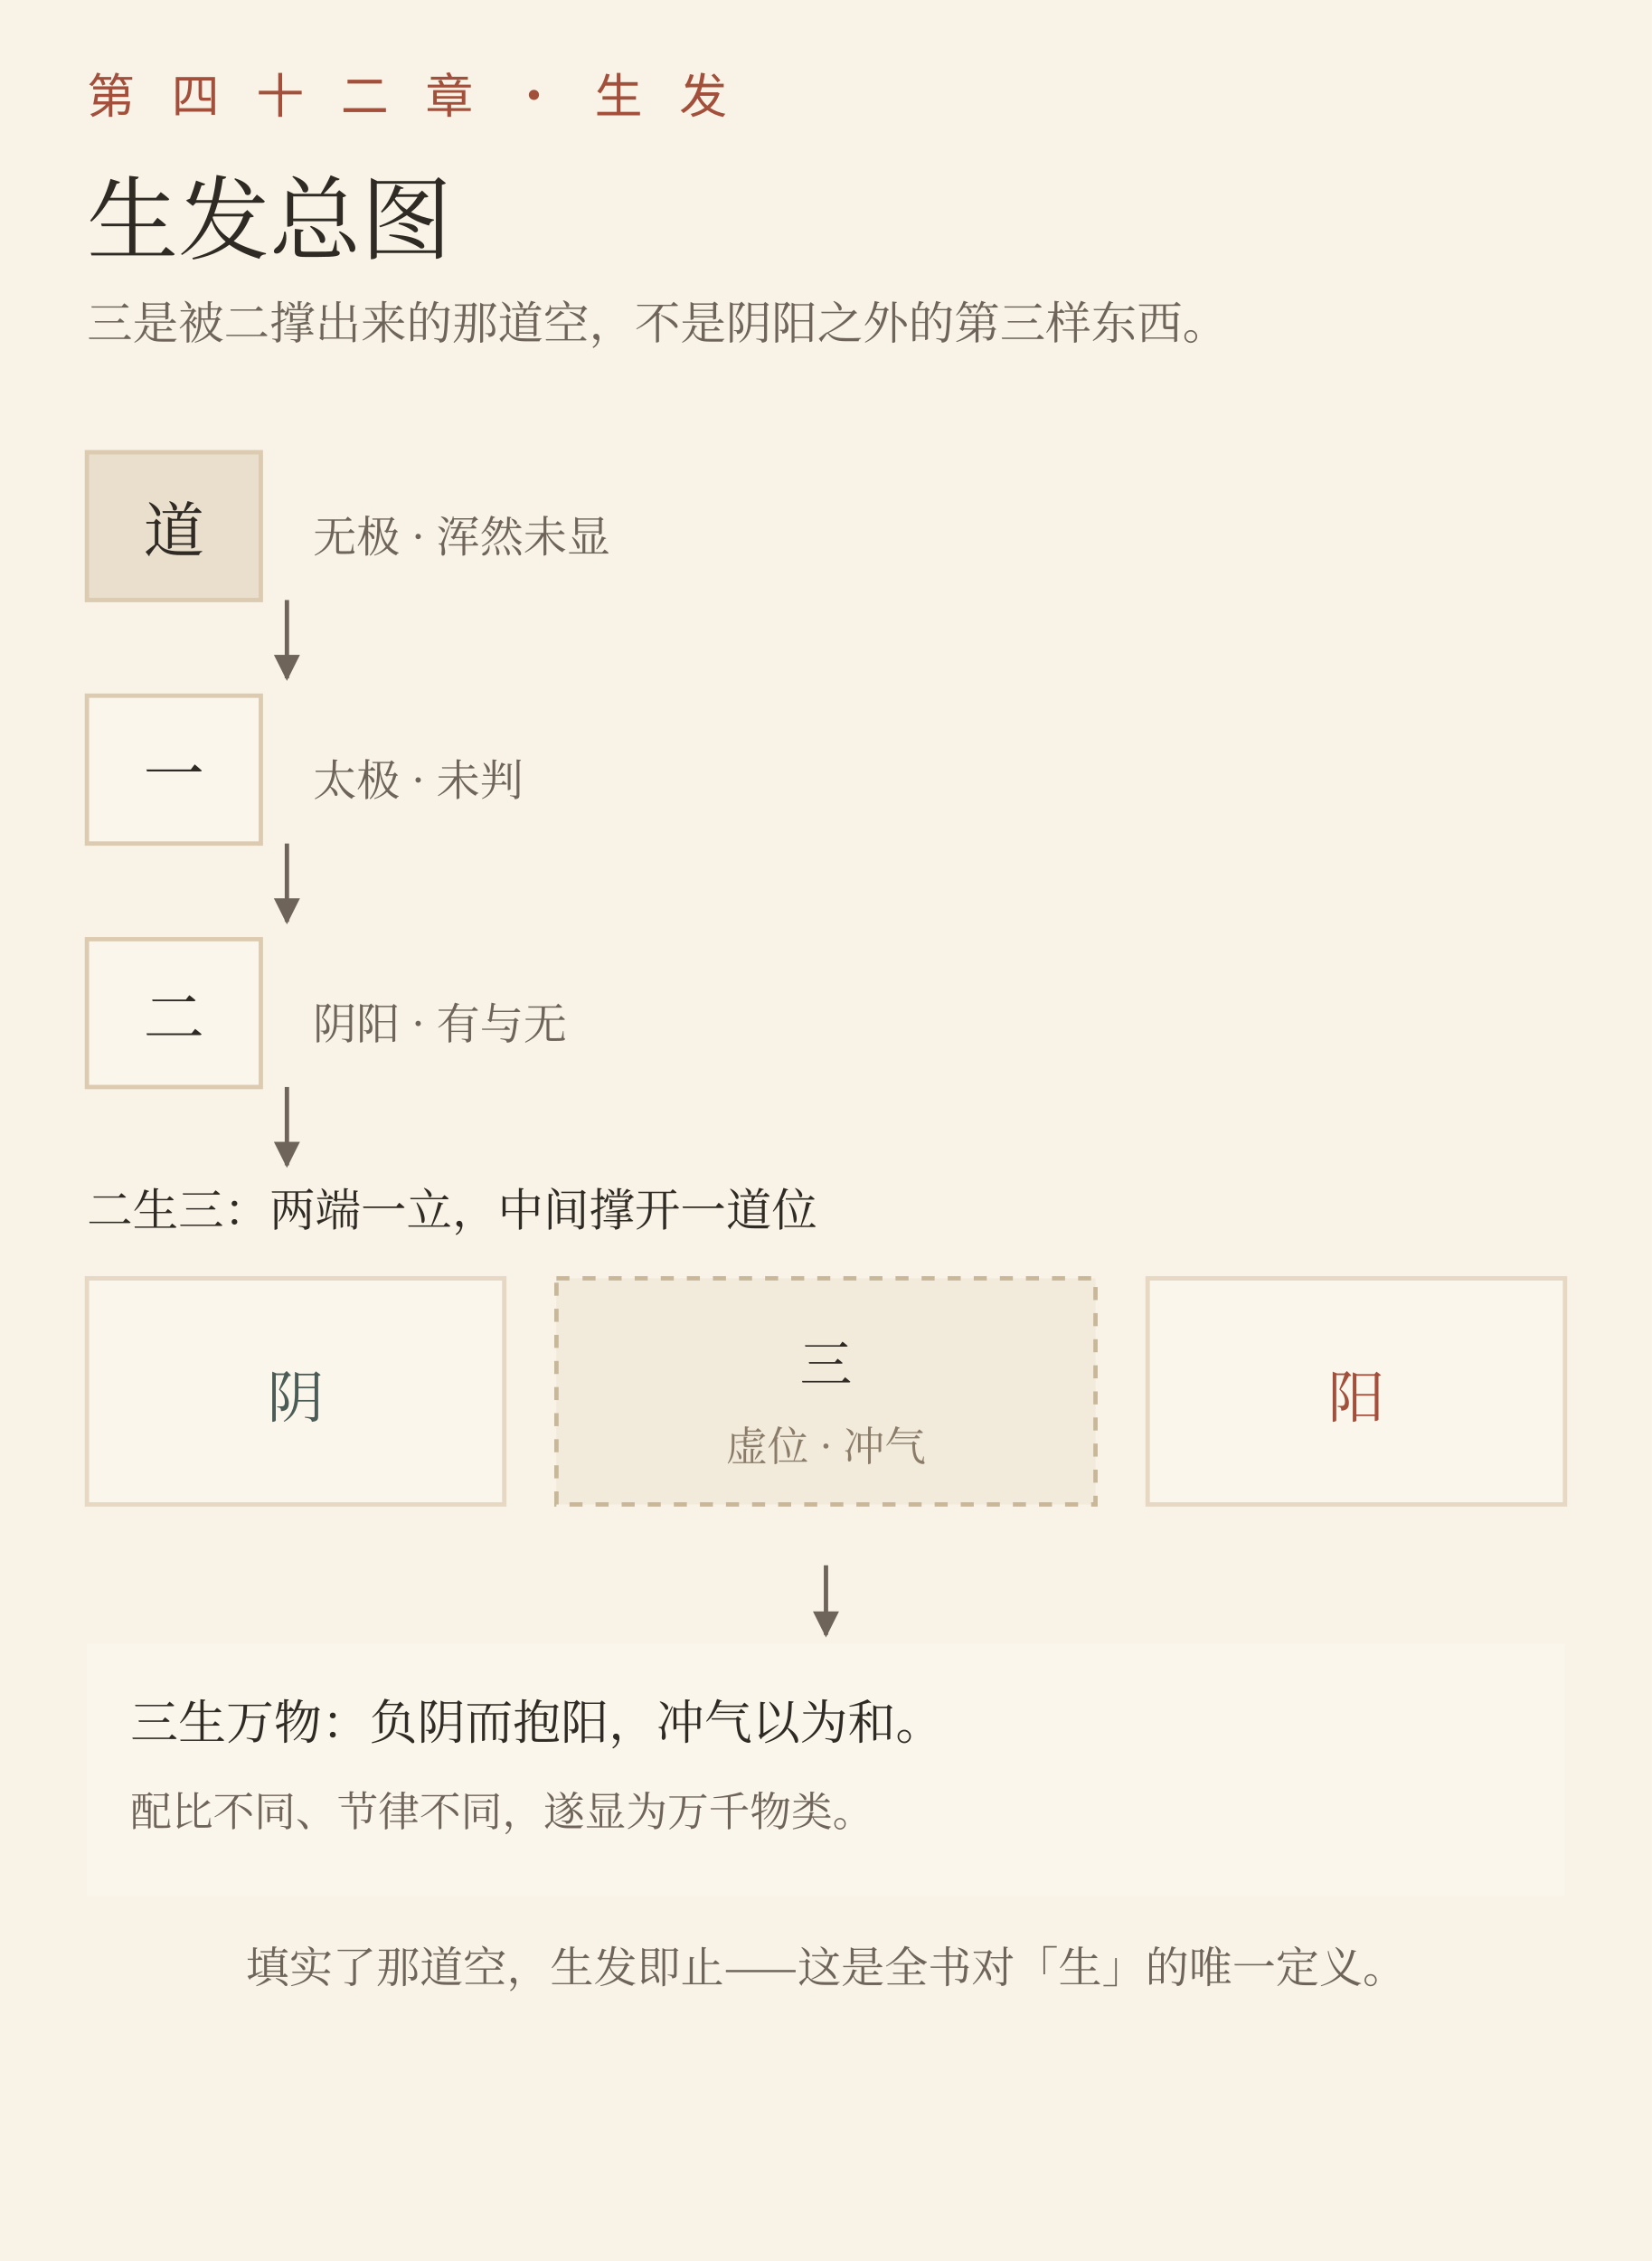
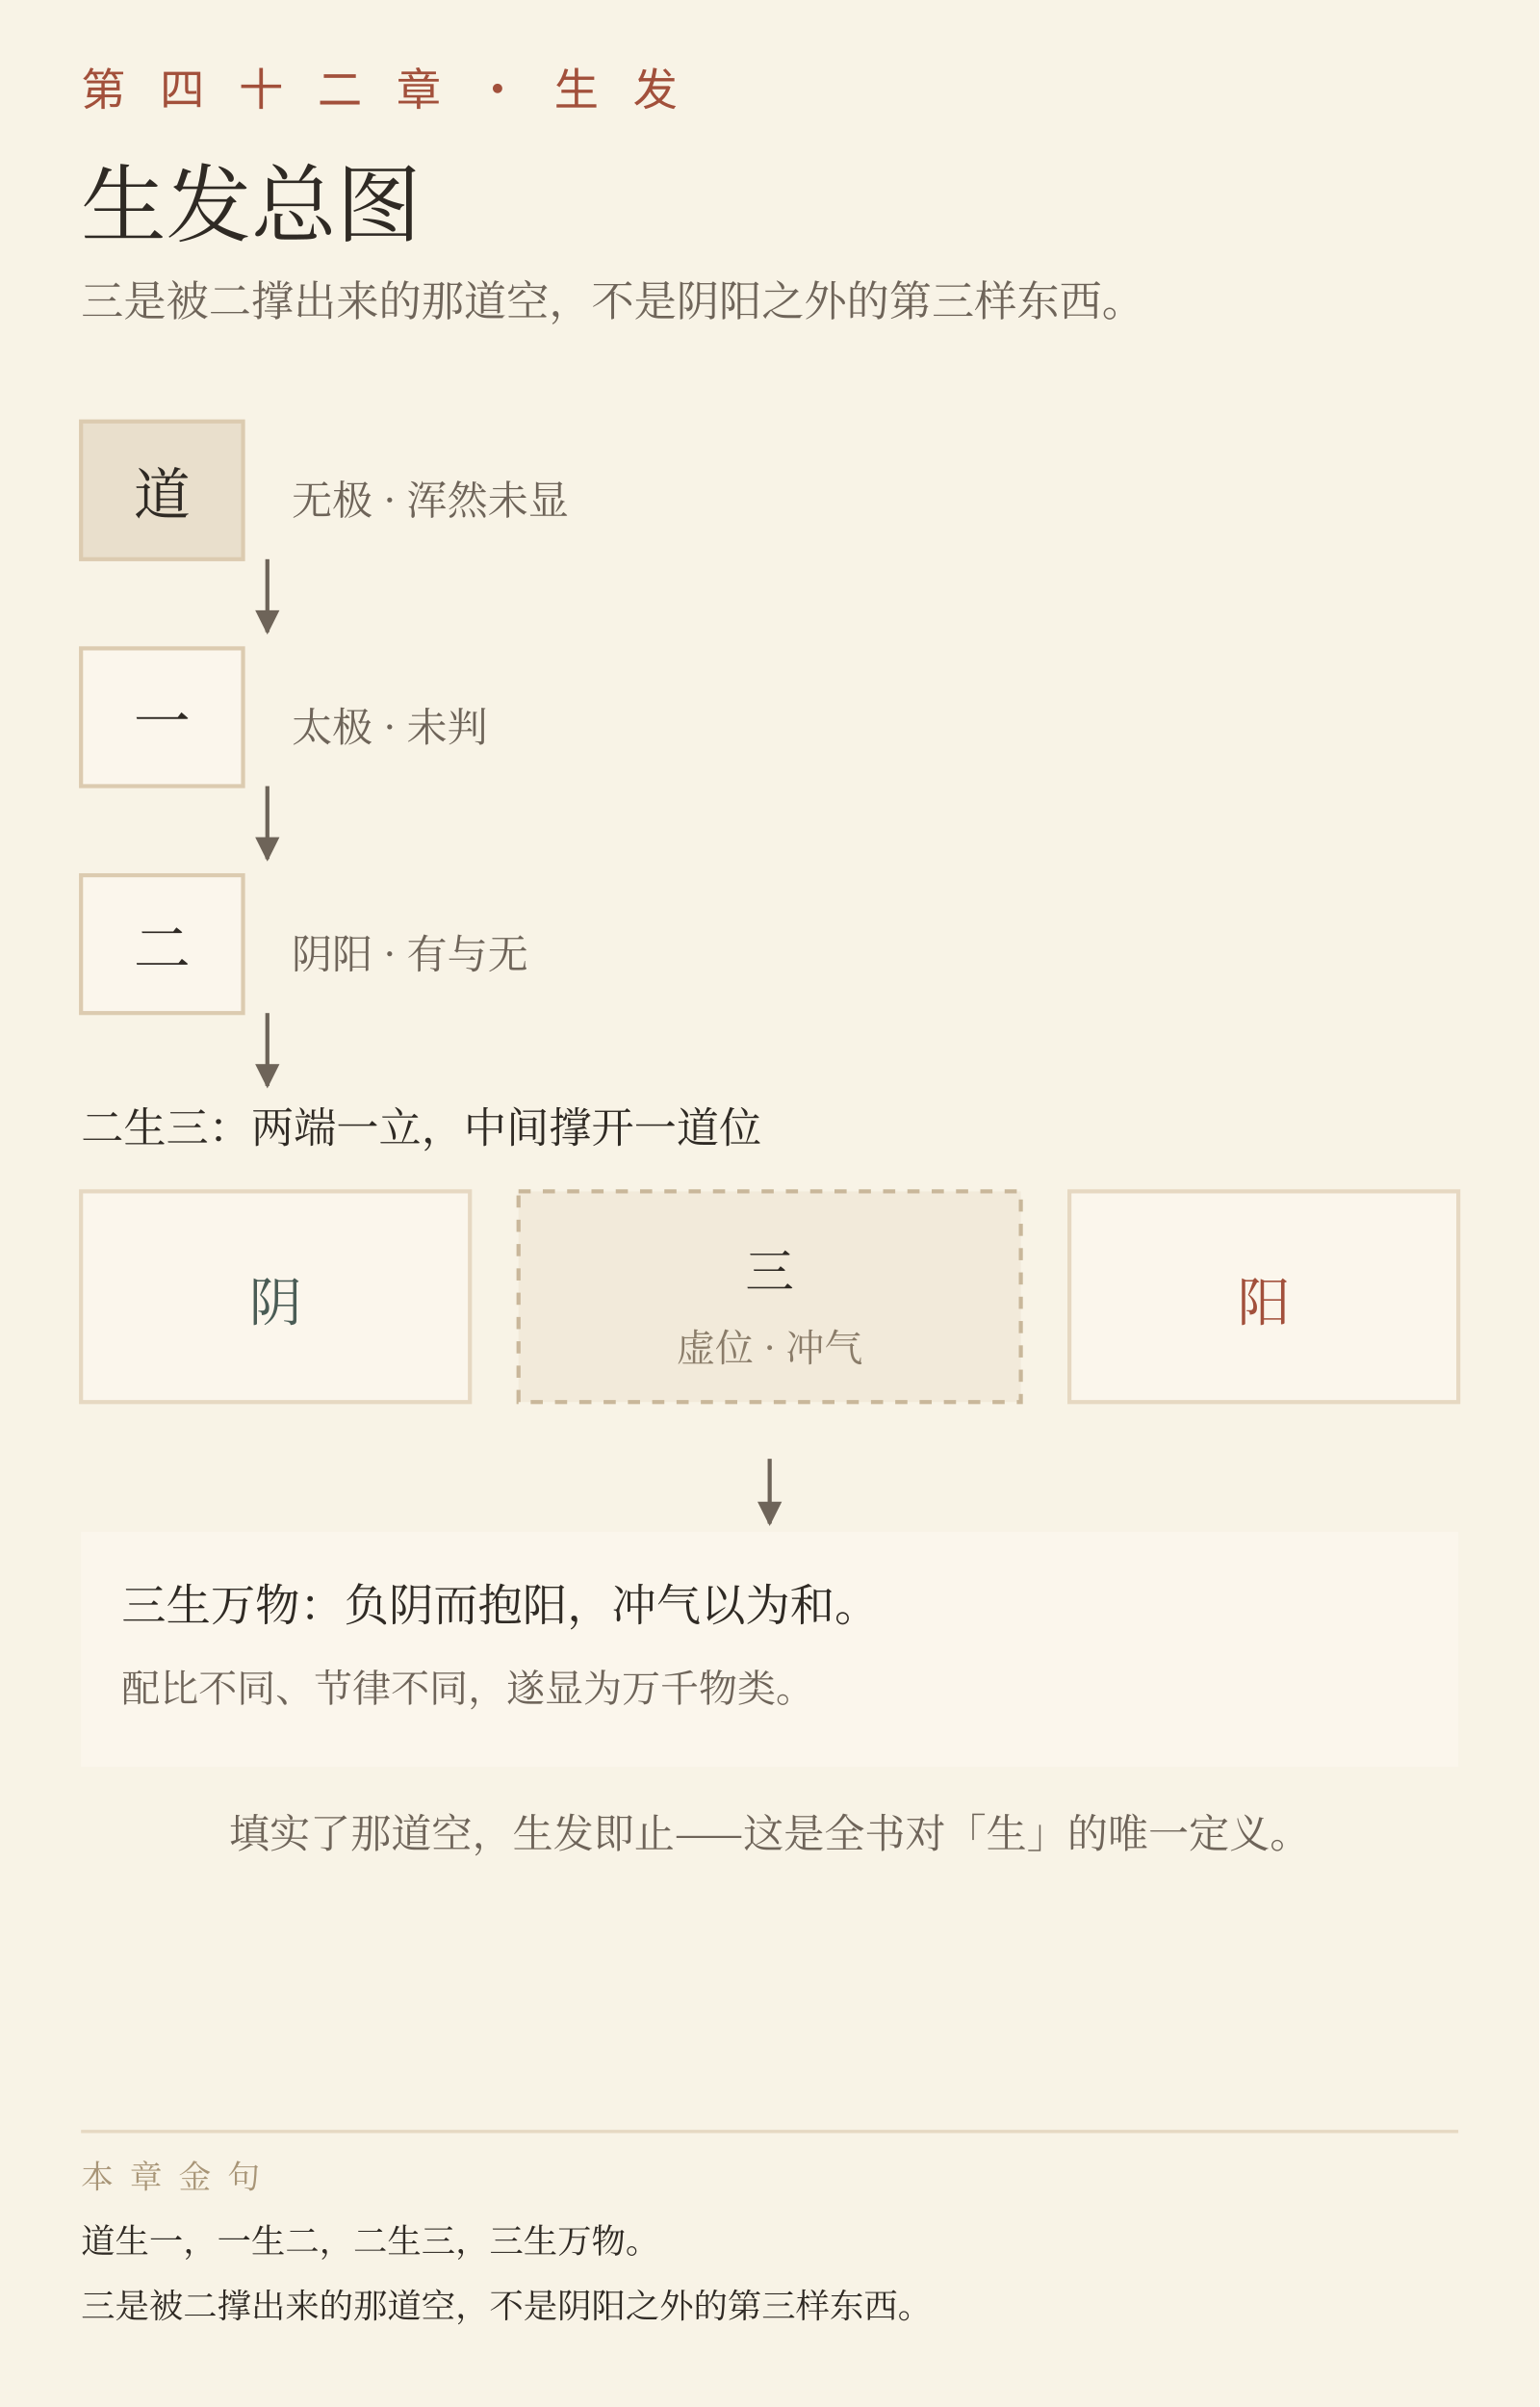
- <svg xmlns="http://www.w3.org/2000/svg" viewBox="0 0 380 520" role="img" aria-label="道生一，一生二，二生三，三生万物" font-family="'Noto Serif CJK SC','Noto Serif SC','Songti SC',serif">
+ <svg xmlns="http://www.w3.org/2000/svg" viewBox="0 0 380 594" role="img" aria-label="道生一，一生二，二生三，三生万物" font-family="'Noto Serif CJK SC','Noto Serif SC','Songti SC',serif">
  <defs>
    <marker id="arr" viewBox="0 0 10 10" refX="9" refY="5" markerWidth="6" markerHeight="6" orient="auto">
      <path d="M0 0 L10 5 L0 10 z" fill="#6E6459" />
    </marker>
    <marker id="arr2" viewBox="0 0 10 10" refX="9" refY="5" markerWidth="6" markerHeight="6" orient="auto">
      <path d="M0 0 L10 5 L0 10 z" fill="#4A5C55" />
    </marker>
    <marker id="arrL" viewBox="0 0 10 10" refX="1" refY="5" markerWidth="6" markerHeight="6" orient="auto">
      <path d="M10 0 L0 5 L10 10 z" fill="#4A5C55" />
    </marker>
    <marker id="arrS" viewBox="0 0 10 10" refX="9" refY="5" markerWidth="6" markerHeight="6" orient="auto">
      <path d="M0 0 L10 5 L0 10 z" fill="#A2503B" />
    </marker>
  </defs>
-   <rect x="0" y="0" width="380" height="520" fill="#F8F3E6" />
+   <rect x="0" y="0" width="380" height="594" fill="#F8F3E6" />
  <text x="20" y="26" font-size="11" fill="#A2503B" font-family="'Noto Sans CJK SC','Noto Sans SC',sans-serif" letter-spacing="3">第 四 十 二 章 · 生 发</text>
  <text x="20" y="58" font-size="21" fill="#2F2A24">生发总图</text>
  <text x="20" y="78" font-size="10.5" fill="#6E6459">三是被二撑出来的那道空，不是阴阳之外的第三样东西。</text>
  <rect x="20" y="104" width="40" height="34" fill="#E9DFCC" stroke="#DCCBB0" stroke-width="1.0" />
  <text x="40" y="127" font-size="14" fill="#2F2A24" text-anchor="middle">道</text>
  <text x="72" y="127" font-size="10" fill="#6E6459">无极 · 浑然未显</text>
  <line x1="66" y1="138" x2="66" y2="156" stroke="#6E6459" stroke-width="1.0" marker-end="url(#arr)" />
  <rect x="20" y="160" width="40" height="34" fill="#FBF6EC" stroke="#DCCBB0" stroke-width="1.0" />
  <text x="40" y="183" font-size="14" fill="#2F2A24" text-anchor="middle">一</text>
  <text x="72" y="183" font-size="10" fill="#6E6459">太极 · 未判</text>
  <line x1="66" y1="194" x2="66" y2="212" stroke="#6E6459" stroke-width="1.0" marker-end="url(#arr)" />
  <rect x="20" y="216" width="40" height="34" fill="#FBF6EC" stroke="#DCCBB0" stroke-width="1.0" />
  <text x="40" y="239" font-size="14" fill="#2F2A24" text-anchor="middle">二</text>
  <text x="72" y="239" font-size="10" fill="#6E6459">阴阳 · 有与无</text>
  <line x1="66" y1="250" x2="66" y2="268" stroke="#6E6459" stroke-width="1.0" marker-end="url(#arr)" />
  <text x="20" y="282" font-size="10.5" fill="#2F2A24">二生三：两端一立，中间撑开一道位</text>
  <rect x="20" y="294" width="96" height="52" fill="#FBF6EC" stroke="#E6D8C2" />
  <text x="68" y="326" font-size="13" fill="#4A5C55" text-anchor="middle">阴</text>
  <rect x="264" y="294" width="96" height="52" fill="#FBF6EC" stroke="#E6D8C2" />
  <text x="312" y="326" font-size="13" fill="#A2503B" text-anchor="middle">阳</text>
  <rect x="128" y="294" width="124" height="52" fill="#F2EADA" stroke="#C9B79A" stroke-dasharray="3 3" />
  <text x="190" y="318" font-size="12" fill="#2F2A24" text-anchor="middle">三</text>
  <text x="190" y="336" font-size="9.5" fill="#8A7C69" text-anchor="middle">虚位 · 冲气</text>
  <line x1="190" y1="360" x2="190" y2="376" stroke="#6E6459" stroke-width="1.0" marker-end="url(#arr)" />
  <rect x="20" y="378" width="340" height="58" fill="#FBF6EC" stroke="{LINE2}" stroke-width="1.0" />
  <text x="30" y="400" font-size="11" fill="#2F2A24">三生万物：负阴而抱阳，冲气以为和。</text>
  <text x="30" y="420" font-size="9.5" fill="#6E6459">配比不同、节律不同，遂显为万千物类。</text>
  <text x="190" y="456" font-size="10" fill="#6E6459" text-anchor="middle">填实了那道空，生发即止——这是全书对「生」的唯一定义。</text>
+   <line x1="20" y1="526" x2="360" y2="526" stroke="#E6D8C2" stroke-width="0.8" />
+   <text x="20" y="540" font-size="8.0" fill="#A89577" letter-spacing="1">本 章 金 句</text>
+   <text x="20" y="556" font-size="8.4" fill="#2F2A24">道生一，一生二，二生三，三生万物。</text>
+   <text x="20" y="572" font-size="8.4" fill="#2F2A24">三是被二撑出来的那道空，不是阴阳之外的第三样东西。</text>
</svg>
